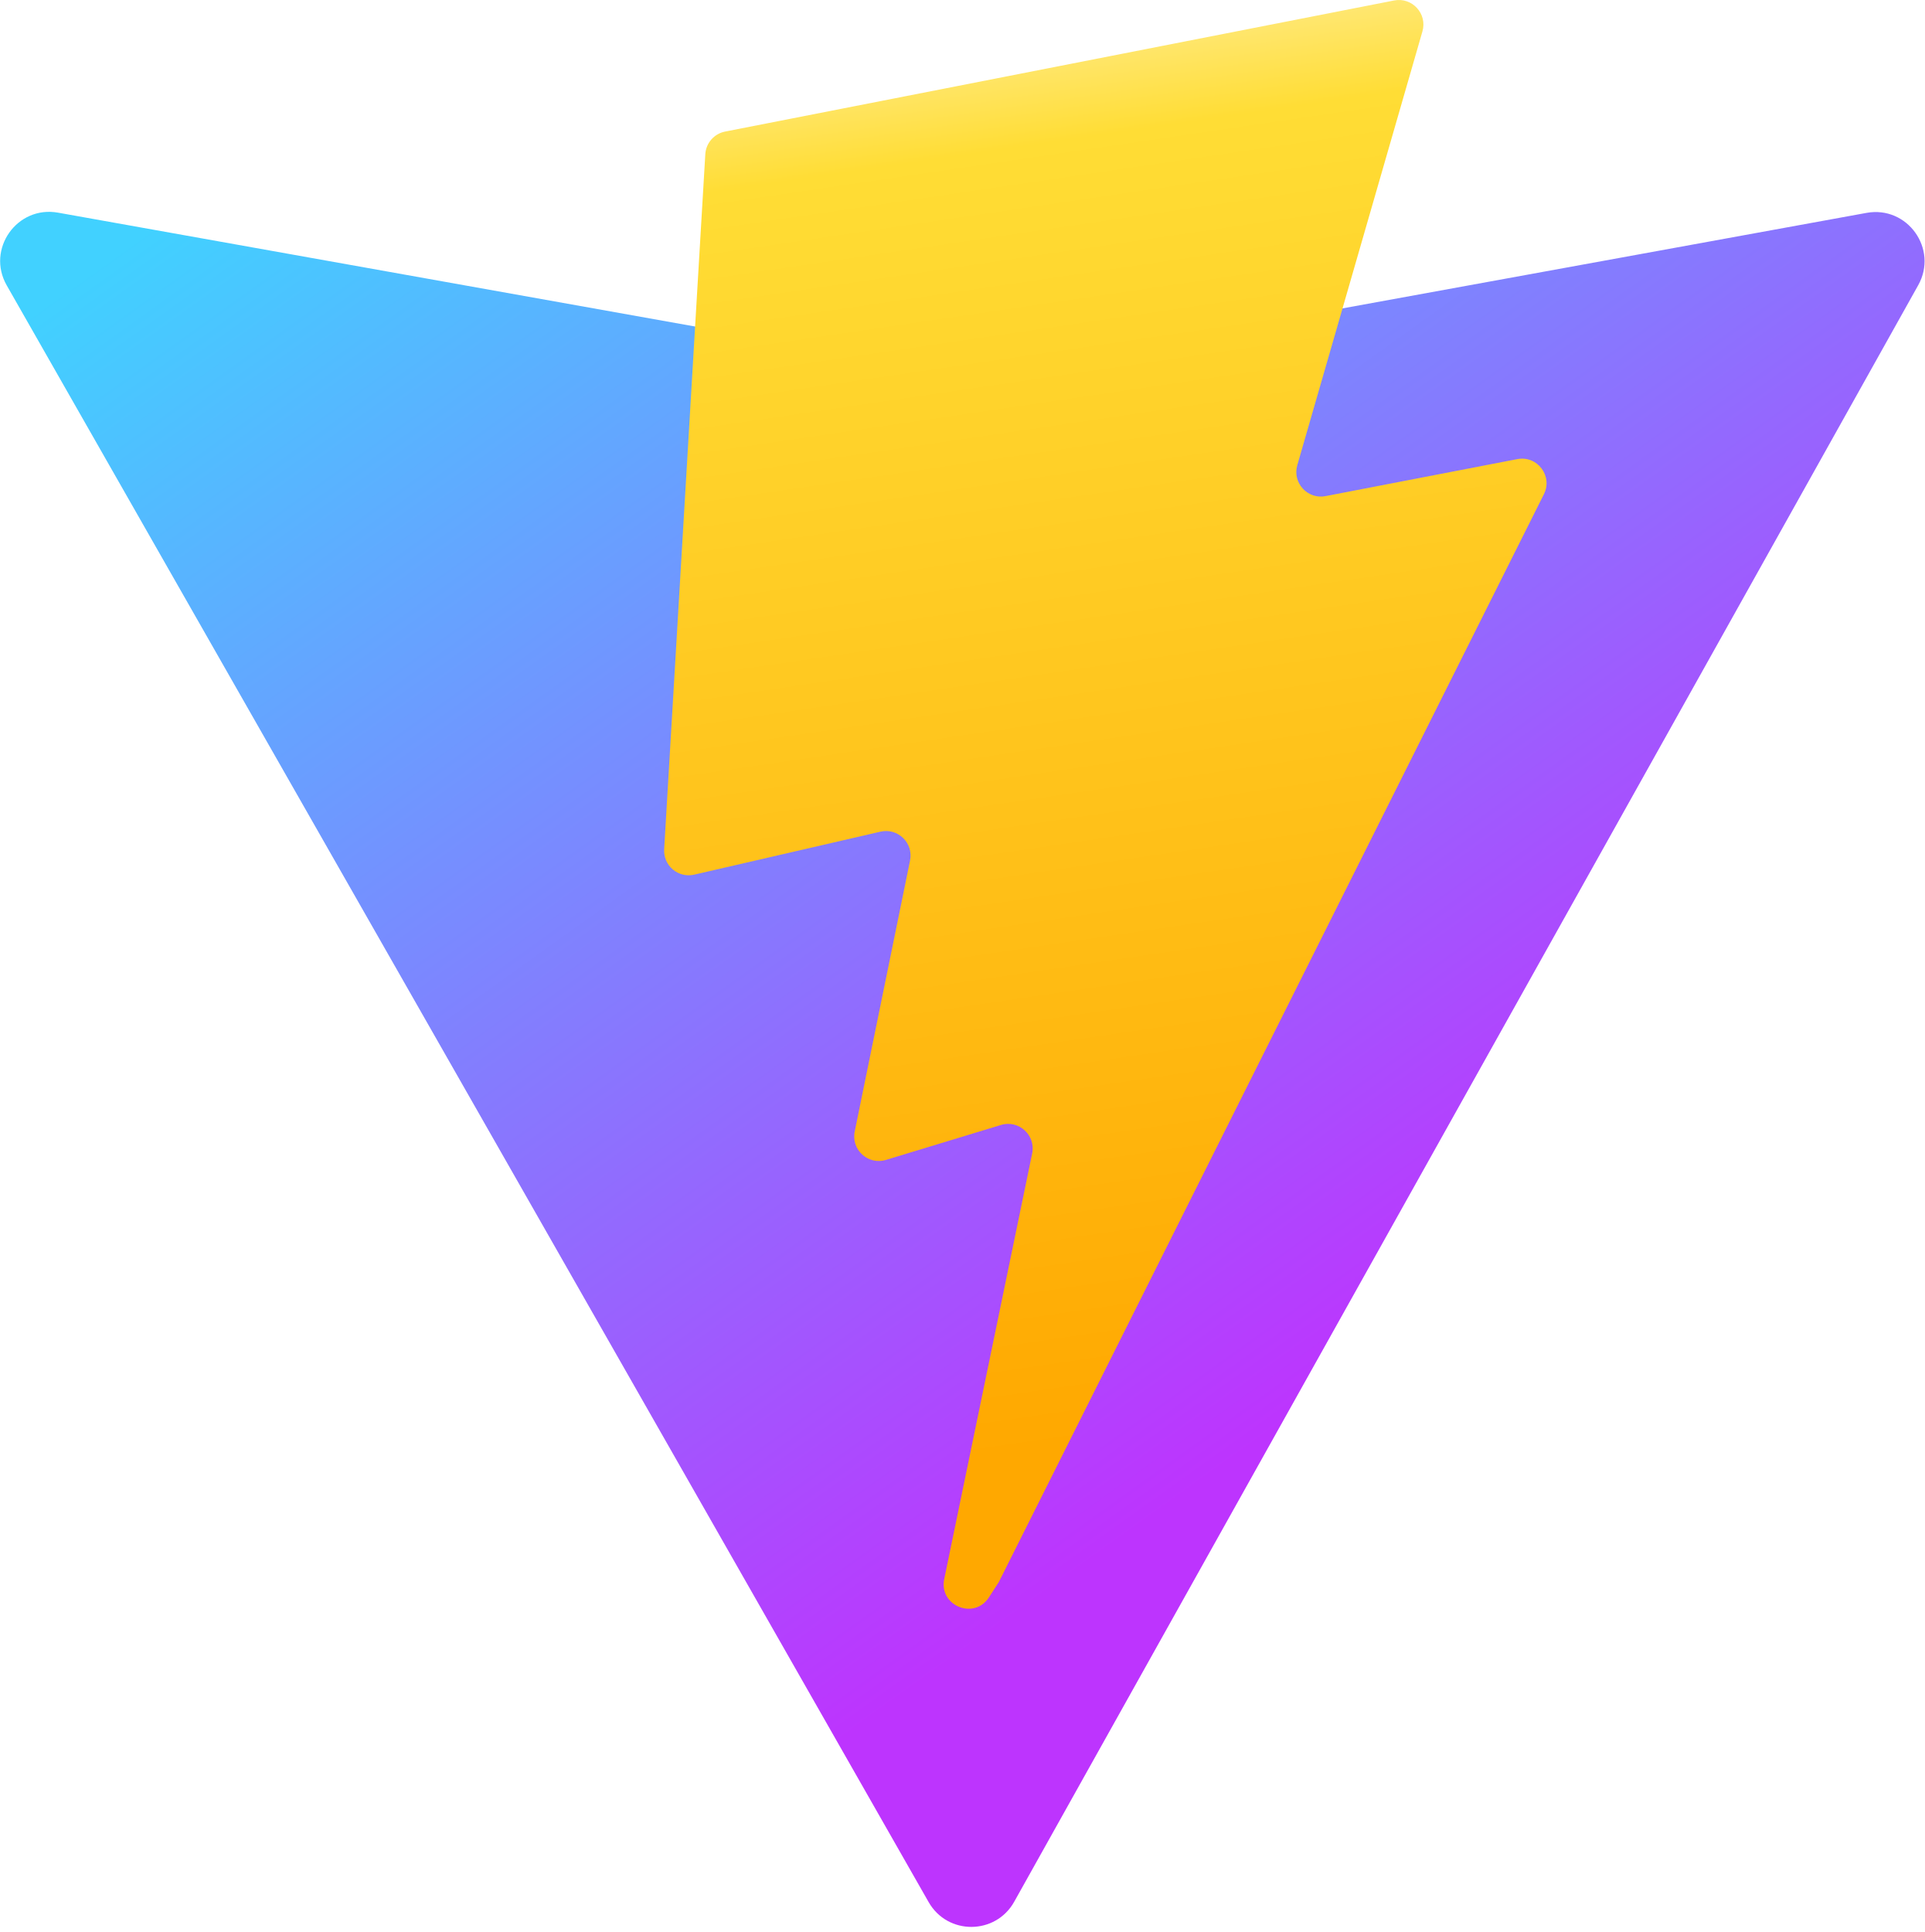
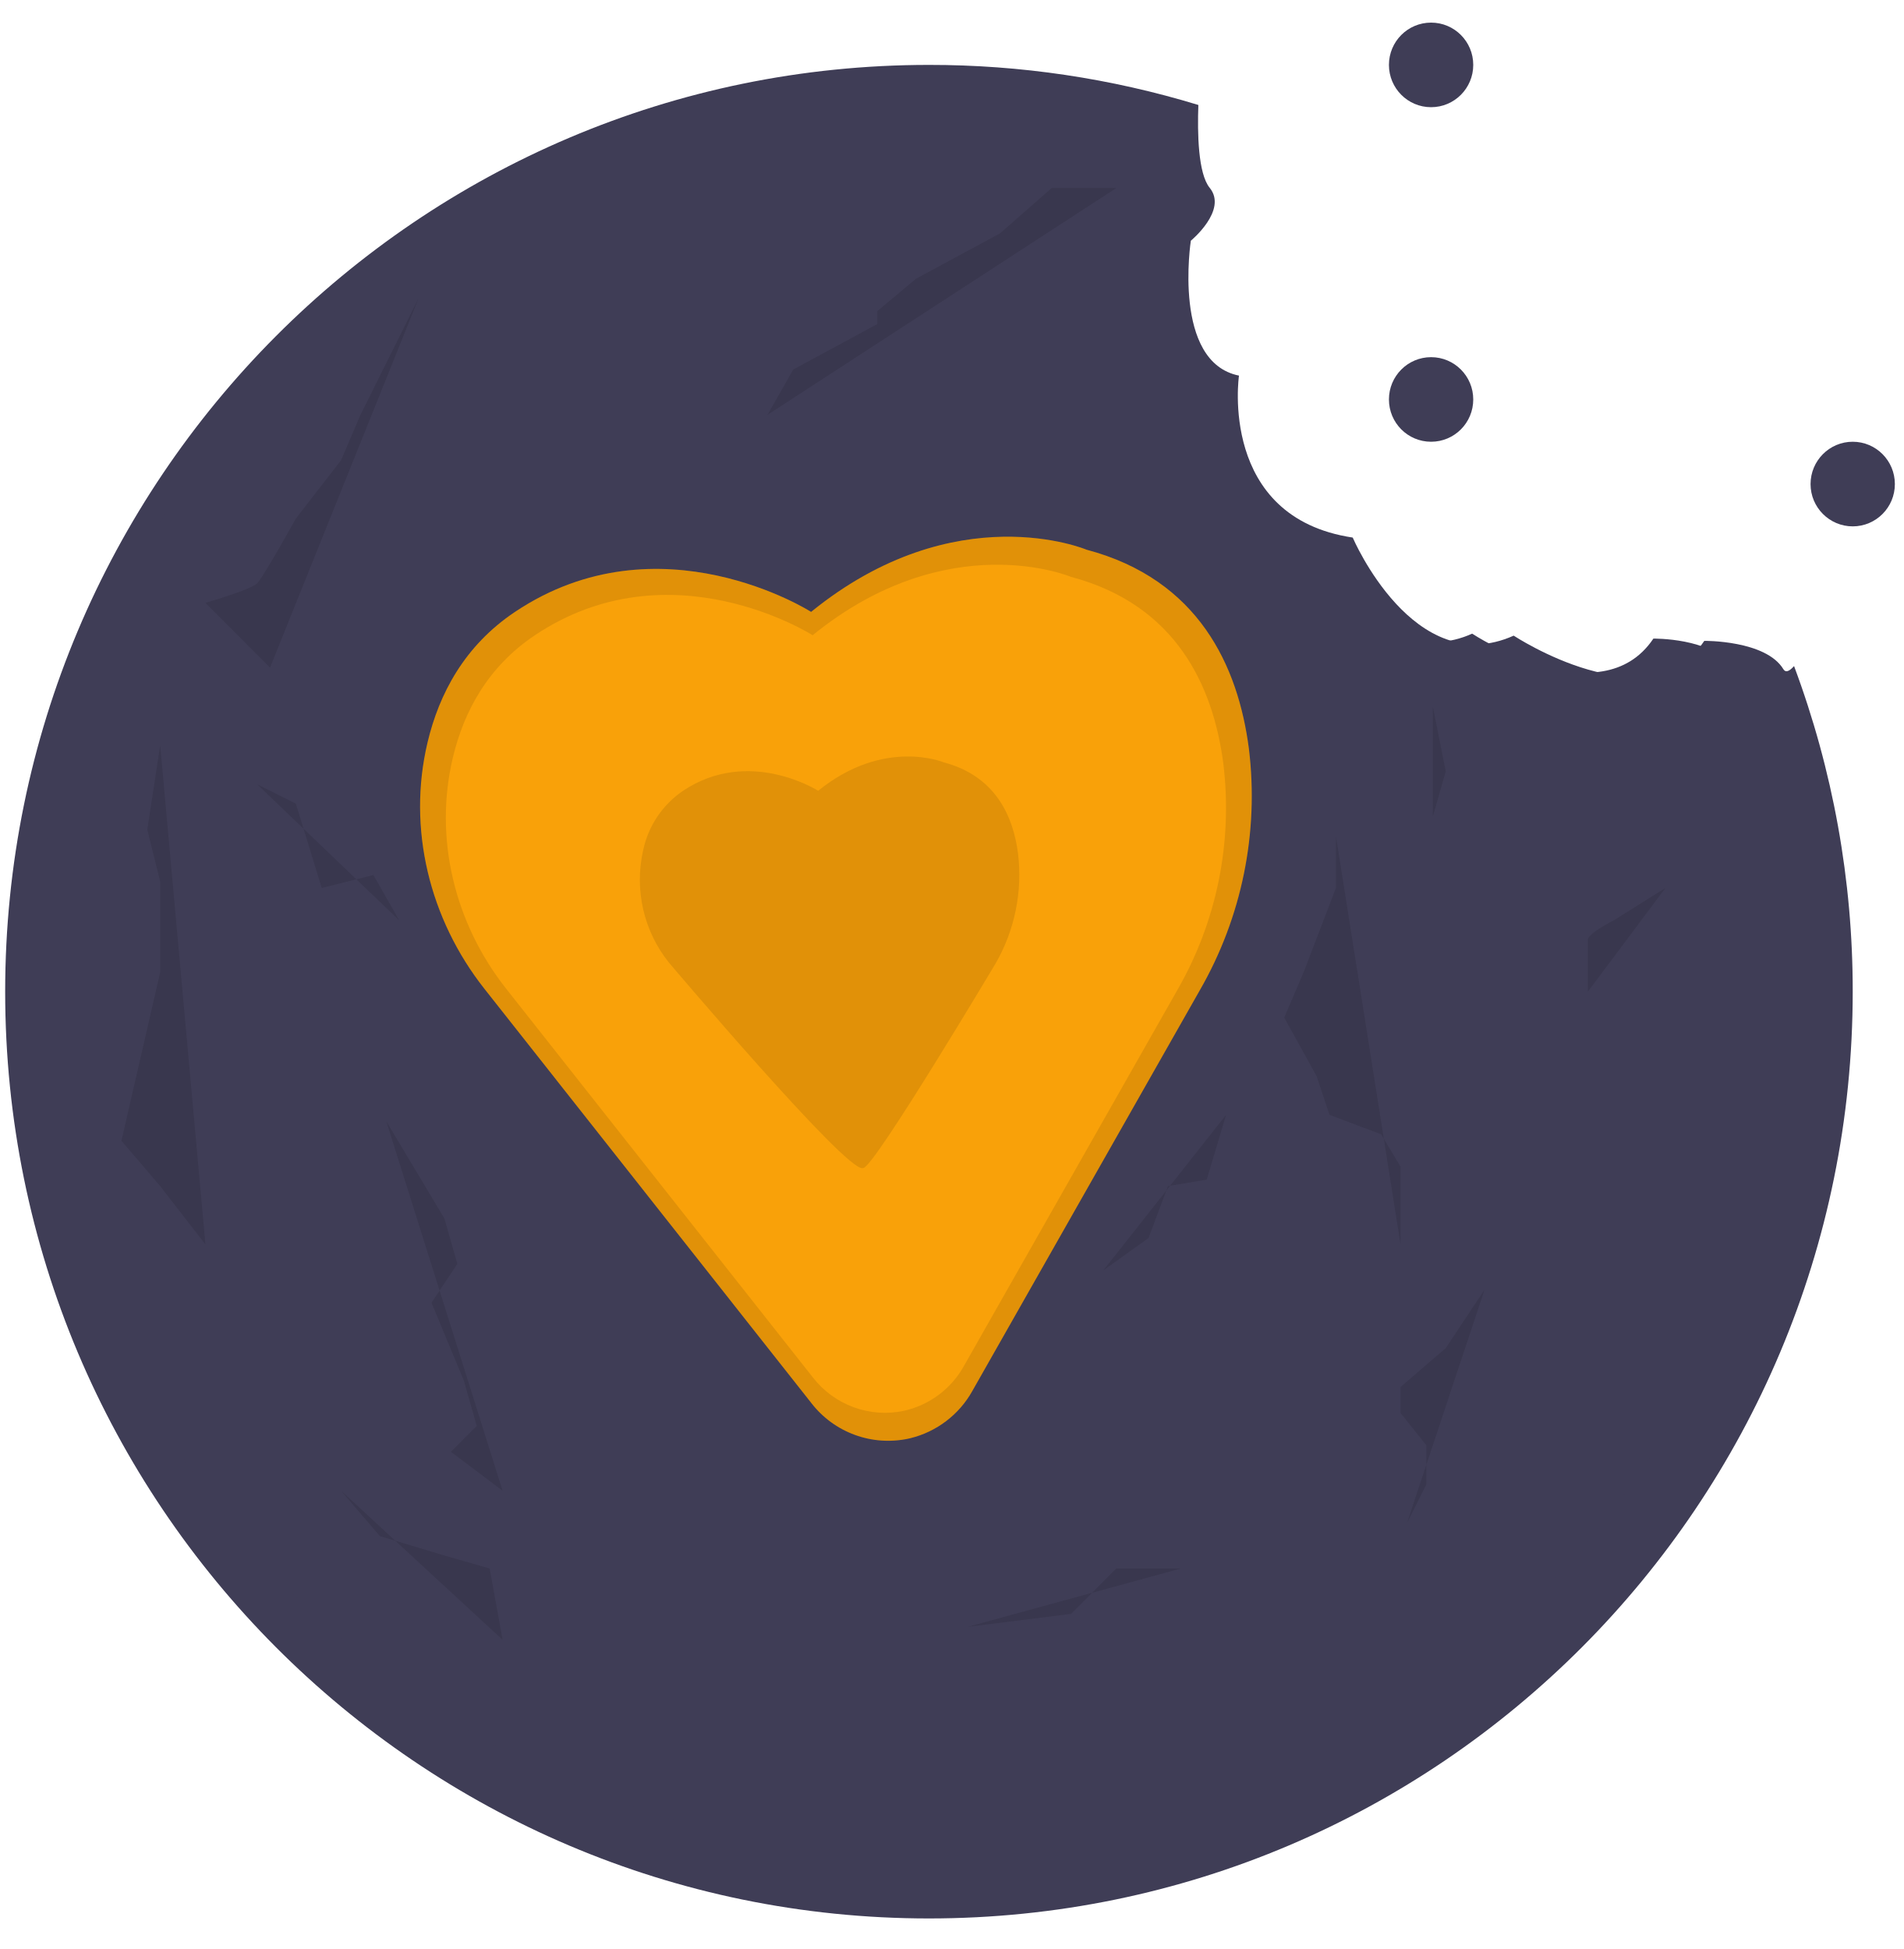
- <svg xmlns="http://www.w3.org/2000/svg" aria-hidden="true" role="img" class="iconify iconify--logos" width="31.88" height="32" preserveAspectRatio="xMidYMid meet" viewBox="0 0 256 257">
-   <defs>
-     <linearGradient id="IconifyId1813088fe1fbc01fb466" x1="-.828%" x2="57.636%" y1="7.652%" y2="78.411%">
-       <stop offset="0%" stop-color="#41D1FF" />
-       <stop offset="100%" stop-color="#BD34FE" />
-     </linearGradient>
-     <linearGradient id="IconifyId1813088fe1fbc01fb467" x1="43.376%" x2="50.316%" y1="2.242%" y2="89.03%">
-       <stop offset="0%" stop-color="#FFEA83" />
-       <stop offset="8.333%" stop-color="#FFDD35" />
-       <stop offset="100%" stop-color="#FFA800" />
-     </linearGradient>
-   </defs>
-   <path fill="url(#IconifyId1813088fe1fbc01fb466)" d="M255.153 37.938L134.897 252.976c-2.483 4.44-8.862 4.466-11.382.048L.875 37.958c-2.746-4.814 1.371-10.646 6.827-9.67l120.385 21.517a6.537 6.537 0 0 0 2.322-.004l117.867-21.483c5.438-.991 9.574 4.796 6.877 9.62Z" />
-   <path fill="url(#IconifyId1813088fe1fbc01fb467)" d="M185.432.063L96.44 17.501a3.268 3.268 0 0 0-2.634 3.014l-5.474 92.456a3.268 3.268 0 0 0 3.997 3.378l24.777-5.718c2.318-.535 4.413 1.507 3.936 3.838l-7.361 36.047c-.495 2.426 1.782 4.5 4.151 3.78l15.304-4.649c2.372-.72 4.652 1.36 4.15 3.788l-11.698 56.621c-.732 3.542 3.979 5.473 5.943 2.437l1.313-2.028l72.516-144.72c1.215-2.423-.88-5.186-3.54-4.672l-25.505 4.922c-2.396.462-4.435-1.77-3.759-4.114l16.646-57.705c.677-2.35-1.37-4.583-3.769-4.113Z" />
+ <svg xmlns="http://www.w3.org/2000/svg" width="42" height="43" viewBox="0 0 42 43" fill="none">
+   <path d="M31.57 2.365C32.084 2.365 32.5 1.947 32.5 1.432C32.5 0.916 32.084 0.499 31.57 0.499C31.056 0.499 30.64 0.916 30.64 1.432C30.64 1.947 31.056 2.365 31.57 2.365Z" fill="#3F3D56" />
+   <path d="M31.57 9.746C32.084 9.746 32.5 9.329 32.5 8.813C32.5 8.298 32.084 7.88 31.57 7.88C31.056 7.88 30.64 8.298 30.64 8.813C30.64 9.329 31.056 9.746 31.57 9.746Z" fill="#3F3D56" />
+   <path d="M40.871 11.613C41.385 11.613 41.801 11.195 41.801 10.68C41.801 10.164 41.385 9.746 40.871 9.746C40.358 9.746 39.941 10.164 39.941 10.68C39.941 11.195 40.358 11.613 40.871 11.613Z" fill="#3F3D56" />
+   <path d="M39.342 14.765C38.954 14.123 37.597 14.139 37.597 14.139C36.361 15.981 33.392 14.024 33.392 14.024C31.187 15.014 29.841 11.86 29.841 11.86C26.873 11.414 27.332 8.287 27.332 8.287C25.855 7.99 26.27 5.311 26.27 5.311C26.27 5.311 27.089 4.637 26.686 4.144C26.429 3.83 26.413 2.93 26.436 2.316C24.509 1.728 22.506 1.43 20.492 1.432C9.238 1.432 0.114 10.586 0.114 21.879C0.114 33.172 9.238 42.326 20.492 42.326C31.747 42.326 40.871 33.172 40.871 21.879C40.874 19.426 40.435 16.992 39.577 14.695C39.472 14.813 39.391 14.846 39.342 14.765Z" fill="#3F3D56" />
+   <path d="M38.134 14.685C37.765 14.073 36.474 14.089 36.474 14.089C35.3 15.841 32.476 13.98 32.476 13.98C30.378 14.922 29.098 11.921 29.098 11.921C26.276 11.498 26.712 8.523 26.712 8.523C25.308 8.241 25.702 5.693 25.702 5.693C25.702 5.693 26.481 5.052 26.098 4.583C25.854 4.285 25.839 3.429 25.86 2.845C24.027 2.286 22.123 2.002 20.207 2.004C9.504 2.004 0.826 10.71 0.826 21.45C0.826 32.19 9.504 40.896 20.207 40.896C30.911 40.896 39.589 32.19 39.589 21.45C39.591 19.117 39.174 16.802 38.357 14.618C38.258 14.73 38.181 14.761 38.134 14.685Z" fill="#3F3D56" />
+   <path d="M17.893 13.5C17.893 13.5 14.551 11.366 11.361 13.5C10.244 14.247 9.686 15.311 9.432 16.379C8.98 18.278 9.476 20.28 10.683 21.811L17.901 30.958C18.148 31.277 18.48 31.519 18.858 31.657C19.237 31.796 19.646 31.824 20.04 31.74C20.056 31.737 20.071 31.733 20.087 31.729C20.372 31.659 20.64 31.53 20.874 31.352C21.108 31.174 21.303 30.95 21.447 30.693L26.467 21.849C27.395 20.238 27.776 18.368 27.551 16.521C27.316 14.702 26.445 12.785 23.97 12.128C23.97 12.128 21.084 10.908 17.893 13.5Z" fill="#F9A109" />
+   <path opacity="0.1" d="M17.893 13.5C17.893 13.5 14.551 11.366 11.361 13.5C10.244 14.247 9.686 15.311 9.432 16.379C8.98 18.278 9.476 20.28 10.683 21.811L17.901 30.958C18.148 31.277 18.48 31.519 18.858 31.657C19.237 31.796 19.646 31.824 20.04 31.74C20.056 31.737 20.071 31.733 20.087 31.729C20.372 31.659 20.64 31.53 20.874 31.352C21.108 31.174 21.303 30.95 21.447 30.693L26.467 21.849C27.395 20.238 27.776 18.368 27.551 16.521C27.316 14.702 26.445 12.785 23.97 12.128C23.97 12.128 21.084 10.908 17.893 13.5Z" fill="black" />
+   <path d="M17.927 14.015C17.927 14.015 14.792 12.013 11.8 14.015C10.752 14.715 10.228 15.714 9.99 16.716C9.566 18.497 10.031 20.375 11.164 21.811L17.934 30.392C18.166 30.691 18.478 30.918 18.833 31.048C19.188 31.178 19.572 31.205 19.941 31.126C19.956 31.122 19.97 31.119 19.985 31.115C20.253 31.049 20.504 30.929 20.723 30.762C20.943 30.595 21.126 30.384 21.261 30.143L25.97 21.847C26.841 20.336 27.198 18.582 26.987 16.849C26.766 15.143 25.949 13.345 23.628 12.728C23.628 12.728 20.92 11.584 17.927 14.015Z" fill="#F9A109" />
+   <path opacity="0.1" d="M18.049 17.447C18.049 17.447 16.524 16.473 15.068 17.447C14.616 17.754 14.3 18.225 14.188 18.761C14.09 19.191 14.091 19.637 14.19 20.067C14.289 20.496 14.483 20.897 14.759 21.24C14.759 21.24 18.664 25.854 19.029 25.772C19.036 25.77 19.043 25.769 19.051 25.767C19.314 25.704 21.962 21.258 21.962 21.258C22.386 20.523 22.56 19.669 22.457 18.826C22.35 17.996 21.952 17.121 20.823 16.821C20.823 16.821 19.505 16.265 18.049 17.447Z" fill="black" />
+   <path opacity="0.1" d="M8.522 24.739L8.949 25.454L9.804 26.884L10.089 27.884L9.519 28.742L10.232 30.458L10.517 31.459L9.947 32.031L11.087 32.889" fill="black" />
+   <path opacity="0.1" d="M29.471 18.447V19.591L28.758 21.45L28.33 22.451L29.043 23.738L29.328 24.596L30.468 25.025L30.896 25.74V27.456" fill="black" />
+   <path opacity="0.1" d="M36.739 19.591L35.599 20.306C35.599 20.306 35.028 20.592 35.028 20.735V21.879" fill="black" />
+   <path opacity="0.1" d="M31.608 15.588L31.893 17.017L31.608 18.018" fill="black" />
+   <path opacity="0.1" d="M32.748 28.456L31.893 29.743L30.896 30.601V31.173L31.466 31.888V32.746L31.038 33.604" fill="black" />
+   <path opacity="0.1" d="M24.625 4.149H23.2L22.06 5.149L20.207 6.15L19.352 6.865V7.151L17.5 8.152L16.93 9.153" fill="black" />
+   <path opacity="0.1" d="M9.234 6.579L7.952 9.153L7.524 10.154L6.527 11.441C6.527 11.441 5.814 12.728 5.672 12.871C5.529 13.014 4.531 13.3 4.531 13.3L5.957 14.729" fill="black" />
+   <path opacity="0.1" d="M3.534 16.445L3.249 18.304L3.534 19.448V21.45L2.679 25.168L3.534 26.169L4.532 27.456" fill="black" />
+   <path opacity="0.1" d="M5.672 17.303L6.527 17.732L7.097 19.591L8.237 19.305L8.807 20.306" fill="black" />
+   <path opacity="0.1" d="M21.348 35.892L23.628 35.606L24.625 34.605H26.05" fill="black" />
+   <path opacity="0.1" d="M7.524 32.889L8.379 33.89L9.804 34.319L10.802 34.605L11.087 36.178" fill="black" />
+   <path opacity="0.1" d="M24.34 28.027L25.338 27.312L25.765 26.169L26.62 26.026L27.048 24.596" fill="black" />
</svg>
